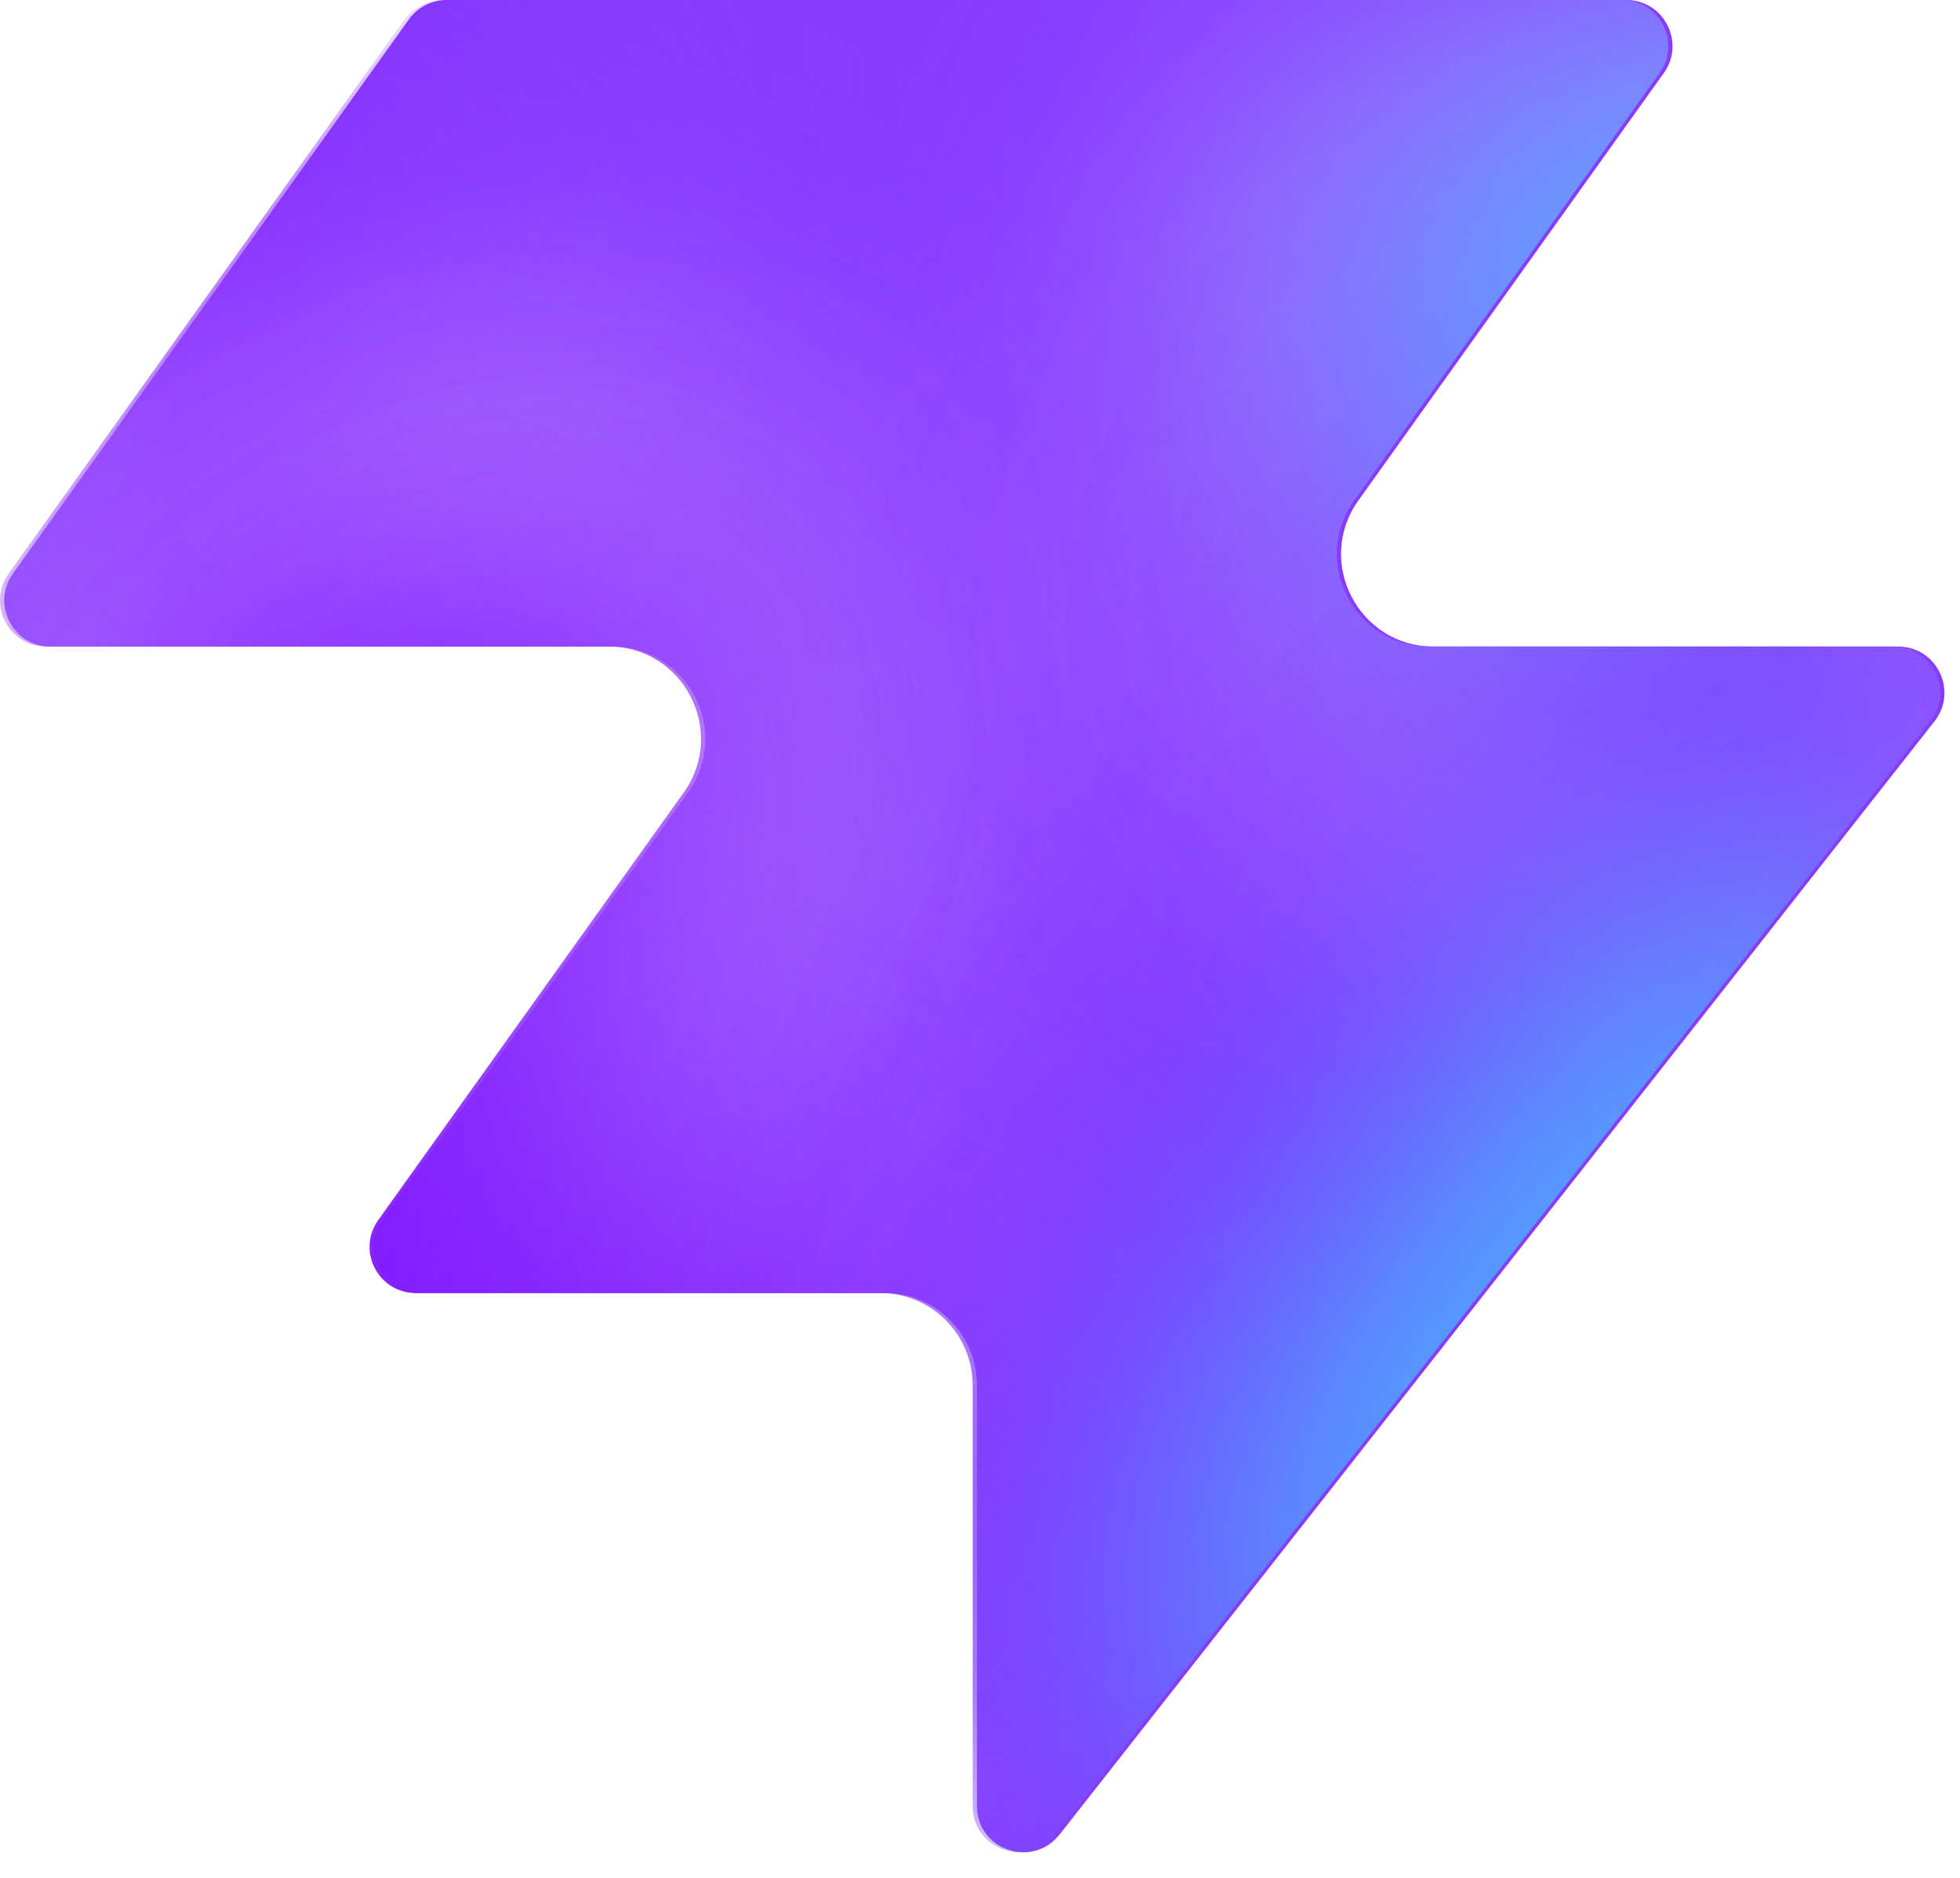
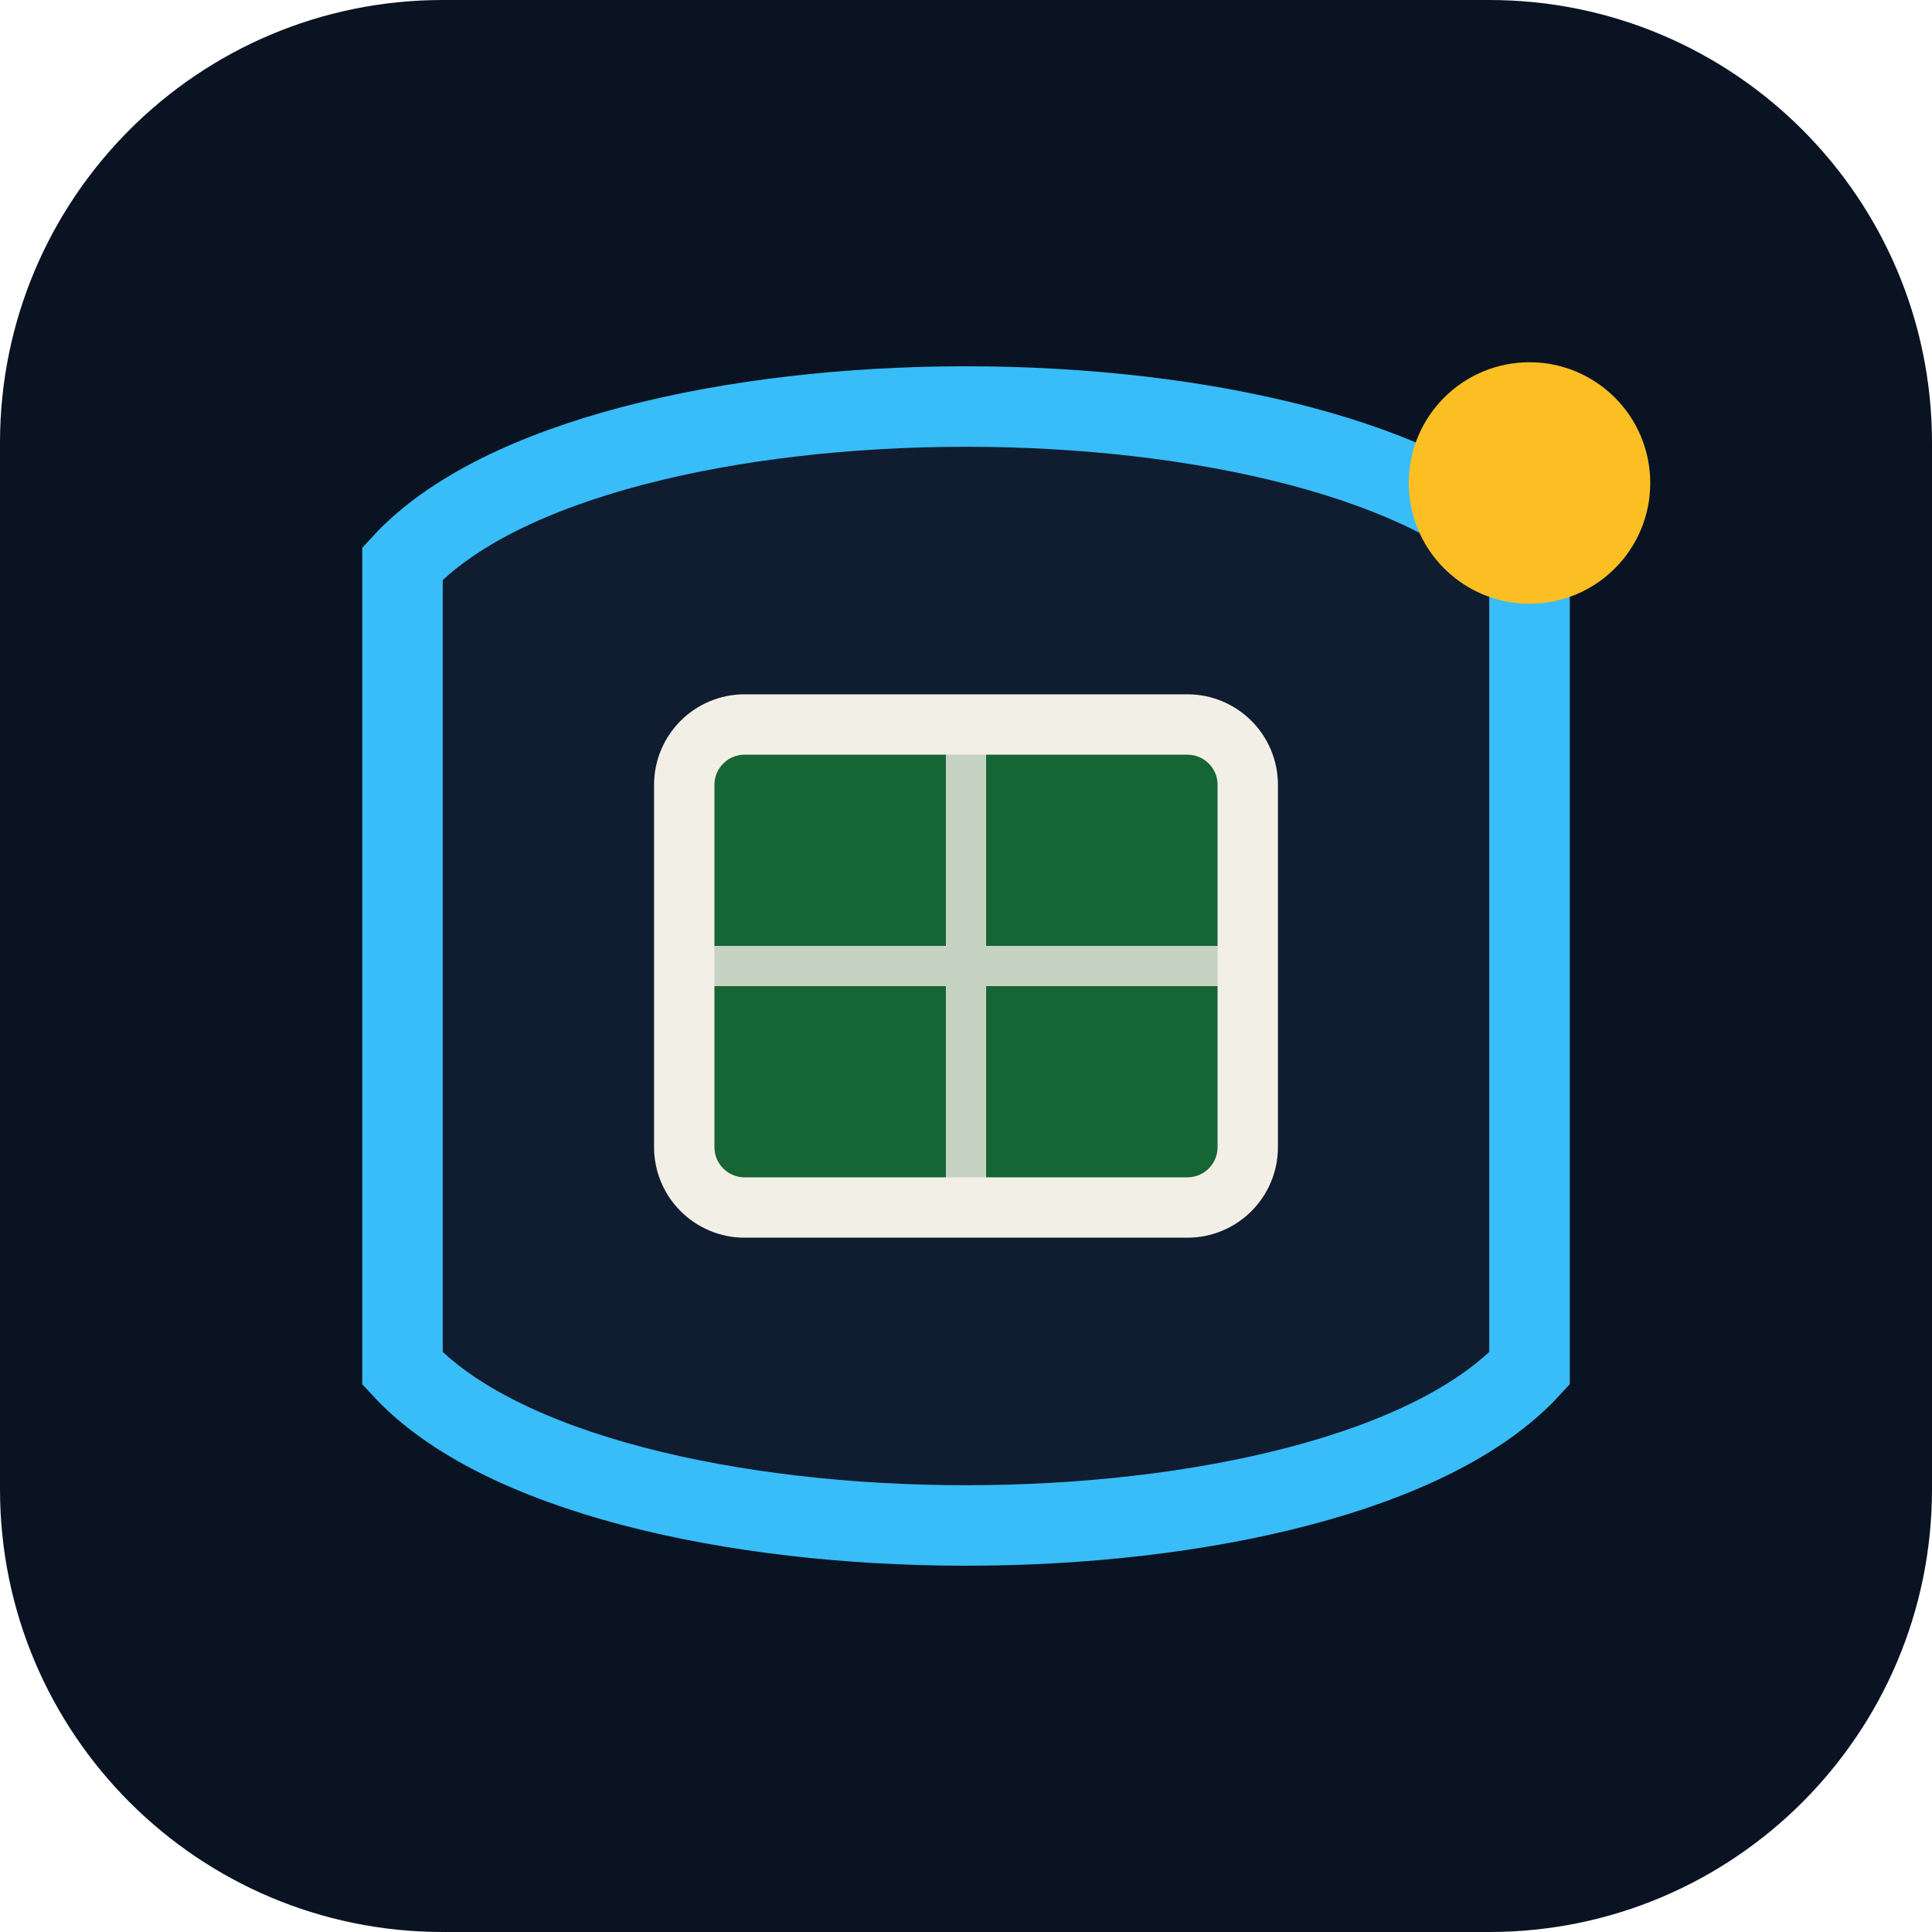
- <svg xmlns="http://www.w3.org/2000/svg" width="48" height="46" fill="none" viewBox="0 0 48 46">
-   <path fill="#863bff" d="M25.946 44.938c-.664.845-2.021.375-2.021-.698V33.937a2.26 2.26 0 0 0-2.262-2.262H10.287c-.92 0-1.456-1.04-.92-1.788l7.48-10.471c1.07-1.497 0-3.578-1.842-3.578H1.237c-.92 0-1.456-1.04-.92-1.788L10.013.474c.214-.297.556-.474.92-.474h28.894c.92 0 1.456 1.04.92 1.788l-7.48 10.471c-1.07 1.498 0 3.579 1.842 3.579h11.377c.943 0 1.473 1.088.89 1.83L25.947 44.94z" style="fill:#863bff;fill:color(display-p3 .525 .23 1);fill-opacity:1" />
-   <mask id="a" width="48" height="46" x="0" y="0" maskUnits="userSpaceOnUse" style="mask-type:alpha">
-     <path fill="#000" d="M25.842 44.938c-.664.844-2.021.375-2.021-.698V33.937a2.26 2.26 0 0 0-2.262-2.262H10.183c-.92 0-1.456-1.04-.92-1.788l7.48-10.471c1.07-1.498 0-3.579-1.842-3.579H1.133c-.92 0-1.456-1.04-.92-1.787L9.91.473c.214-.297.556-.474.92-.474h28.894c.92 0 1.456 1.04.92 1.788l-7.48 10.471c-1.07 1.498 0 3.578 1.842 3.578h11.377c.943 0 1.473 1.088.89 1.832L25.843 44.94z" style="fill:#000;fill-opacity:1" />
-   </mask>
-   <g mask="url(#a)">
-     <g filter="url(#b)">
-       <ellipse cx="5.508" cy="14.704" fill="#ede6ff" rx="5.508" ry="14.704" style="fill:#ede6ff;fill:color(display-p3 .927 .903 1);fill-opacity:1" transform="matrix(.00324 1 1 -.00324 -4.47 31.516)" />
-     </g>
-     <g filter="url(#c)">
-       <ellipse cx="10.399" cy="29.851" fill="#ede6ff" rx="10.399" ry="29.851" style="fill:#ede6ff;fill:color(display-p3 .927 .903 1);fill-opacity:1" transform="matrix(.00324 1 1 -.00324 -39.328 7.883)" />
-     </g>
-     <g filter="url(#d)">
-       <ellipse cx="5.508" cy="30.487" fill="#7e14ff" rx="5.508" ry="30.487" style="fill:#7e14ff;fill:color(display-p3 .492 .077 1);fill-opacity:1" transform="rotate(89.814 -25.913 -14.639)scale(1 -1)" />
-     </g>
-     <g filter="url(#e)">
-       <ellipse cx="5.508" cy="30.599" fill="#7e14ff" rx="5.508" ry="30.599" style="fill:#7e14ff;fill:color(display-p3 .492 .077 1);fill-opacity:1" transform="rotate(89.814 -32.644 -3.334)scale(1 -1)" />
-     </g>
-     <g filter="url(#f)">
-       <ellipse cx="5.508" cy="30.599" fill="#7e14ff" rx="5.508" ry="30.599" style="fill:#7e14ff;fill:color(display-p3 .492 .077 1);fill-opacity:1" transform="matrix(.00324 1 1 -.00324 -34.34 30.47)" />
-     </g>
-     <g filter="url(#g)">
-       <ellipse cx="14.072" cy="22.078" fill="#ede6ff" rx="14.072" ry="22.078" style="fill:#ede6ff;fill:color(display-p3 .927 .903 1);fill-opacity:1" transform="rotate(93.35 24.506 48.493)scale(-1 1)" />
-     </g>
-     <g filter="url(#h)">
-       <ellipse cx="3.47" cy="21.501" fill="#7e14ff" rx="3.47" ry="21.501" style="fill:#7e14ff;fill:color(display-p3 .492 .077 1);fill-opacity:1" transform="rotate(89.009 28.708 47.59)scale(-1 1)" />
-     </g>
-     <g filter="url(#i)">
-       <ellipse cx="3.47" cy="21.501" fill="#7e14ff" rx="3.47" ry="21.501" style="fill:#7e14ff;fill:color(display-p3 .492 .077 1);fill-opacity:1" transform="rotate(89.009 28.708 47.59)scale(-1 1)" />
-     </g>
-     <g filter="url(#j)">
-       <ellipse cx=".387" cy="8.972" fill="#7e14ff" rx="4.407" ry="29.108" style="fill:#7e14ff;fill:color(display-p3 .492 .077 1);fill-opacity:1" transform="rotate(39.51 .387 8.972)" />
-     </g>
-     <g filter="url(#k)">
-       <ellipse cx="47.523" cy="-6.092" fill="#7e14ff" rx="4.407" ry="29.108" style="fill:#7e14ff;fill:color(display-p3 .492 .077 1);fill-opacity:1" transform="rotate(37.892 47.523 -6.092)" />
-     </g>
-     <g filter="url(#l)">
-       <ellipse cx="41.412" cy="6.333" fill="#47bfff" rx="5.971" ry="9.665" style="fill:#47bfff;fill:color(display-p3 .28 .748 1);fill-opacity:1" transform="rotate(37.892 41.412 6.333)" />
-     </g>
-     <g filter="url(#m)">
-       <ellipse cx="-1.879" cy="38.332" fill="#7e14ff" rx="4.407" ry="29.108" style="fill:#7e14ff;fill:color(display-p3 .492 .077 1);fill-opacity:1" transform="rotate(37.892 -1.88 38.332)" />
-     </g>
-     <g filter="url(#n)">
-       <ellipse cx="-1.879" cy="38.332" fill="#7e14ff" rx="4.407" ry="29.108" style="fill:#7e14ff;fill:color(display-p3 .492 .077 1);fill-opacity:1" transform="rotate(37.892 -1.88 38.332)" />
-     </g>
-     <g filter="url(#o)">
-       <ellipse cx="35.651" cy="29.907" fill="#7e14ff" rx="4.407" ry="29.108" style="fill:#7e14ff;fill:color(display-p3 .492 .077 1);fill-opacity:1" transform="rotate(37.892 35.651 29.907)" />
-     </g>
-     <g filter="url(#p)">
-       <ellipse cx="38.418" cy="32.4" fill="#47bfff" rx="5.971" ry="15.297" style="fill:#47bfff;fill:color(display-p3 .28 .748 1);fill-opacity:1" transform="rotate(37.892 38.418 32.4)" />
-     </g>
-   </g>
-   <defs>
-     <filter id="b" width="60.045" height="41.654" x="-19.77" y="16.149" color-interpolation-filters="sRGB" filterUnits="userSpaceOnUse">
-       <feFlood flood-opacity="0" result="BackgroundImageFix" />
-       <feBlend in="SourceGraphic" in2="BackgroundImageFix" result="shape" />
-       <feGaussianBlur result="effect1_foregroundBlur_2002_17158" stdDeviation="7.659" />
-     </filter>
-     <filter id="c" width="90.34" height="51.437" x="-54.613" y="-7.533" color-interpolation-filters="sRGB" filterUnits="userSpaceOnUse">
-       <feFlood flood-opacity="0" result="BackgroundImageFix" />
-       <feBlend in="SourceGraphic" in2="BackgroundImageFix" result="shape" />
-       <feGaussianBlur result="effect1_foregroundBlur_2002_17158" stdDeviation="7.659" />
-     </filter>
-     <filter id="d" width="79.355" height="29.4" x="-49.64" y="2.03" color-interpolation-filters="sRGB" filterUnits="userSpaceOnUse">
-       <feFlood flood-opacity="0" result="BackgroundImageFix" />
-       <feBlend in="SourceGraphic" in2="BackgroundImageFix" result="shape" />
-       <feGaussianBlur result="effect1_foregroundBlur_2002_17158" stdDeviation="4.596" />
-     </filter>
-     <filter id="e" width="79.579" height="29.4" x="-45.045" y="20.029" color-interpolation-filters="sRGB" filterUnits="userSpaceOnUse">
-       <feFlood flood-opacity="0" result="BackgroundImageFix" />
-       <feBlend in="SourceGraphic" in2="BackgroundImageFix" result="shape" />
-       <feGaussianBlur result="effect1_foregroundBlur_2002_17158" stdDeviation="4.596" />
-     </filter>
-     <filter id="f" width="79.579" height="29.4" x="-43.513" y="21.178" color-interpolation-filters="sRGB" filterUnits="userSpaceOnUse">
-       <feFlood flood-opacity="0" result="BackgroundImageFix" />
-       <feBlend in="SourceGraphic" in2="BackgroundImageFix" result="shape" />
-       <feGaussianBlur result="effect1_foregroundBlur_2002_17158" stdDeviation="4.596" />
-     </filter>
-     <filter id="g" width="74.749" height="58.852" x="15.756" y="-17.901" color-interpolation-filters="sRGB" filterUnits="userSpaceOnUse">
-       <feFlood flood-opacity="0" result="BackgroundImageFix" />
-       <feBlend in="SourceGraphic" in2="BackgroundImageFix" result="shape" />
-       <feGaussianBlur result="effect1_foregroundBlur_2002_17158" stdDeviation="7.659" />
-     </filter>
-     <filter id="h" width="61.377" height="25.362" x="23.548" y="2.284" color-interpolation-filters="sRGB" filterUnits="userSpaceOnUse">
-       <feFlood flood-opacity="0" result="BackgroundImageFix" />
-       <feBlend in="SourceGraphic" in2="BackgroundImageFix" result="shape" />
-       <feGaussianBlur result="effect1_foregroundBlur_2002_17158" stdDeviation="4.596" />
-     </filter>
-     <filter id="i" width="61.377" height="25.362" x="23.548" y="2.284" color-interpolation-filters="sRGB" filterUnits="userSpaceOnUse">
-       <feFlood flood-opacity="0" result="BackgroundImageFix" />
-       <feBlend in="SourceGraphic" in2="BackgroundImageFix" result="shape" />
-       <feGaussianBlur result="effect1_foregroundBlur_2002_17158" stdDeviation="4.596" />
-     </filter>
-     <filter id="j" width="56.045" height="63.649" x="-27.636" y="-22.853" color-interpolation-filters="sRGB" filterUnits="userSpaceOnUse">
-       <feFlood flood-opacity="0" result="BackgroundImageFix" />
-       <feBlend in="SourceGraphic" in2="BackgroundImageFix" result="shape" />
-       <feGaussianBlur result="effect1_foregroundBlur_2002_17158" stdDeviation="4.596" />
-     </filter>
-     <filter id="k" width="54.814" height="64.646" x="20.116" y="-38.415" color-interpolation-filters="sRGB" filterUnits="userSpaceOnUse">
-       <feFlood flood-opacity="0" result="BackgroundImageFix" />
-       <feBlend in="SourceGraphic" in2="BackgroundImageFix" result="shape" />
-       <feGaussianBlur result="effect1_foregroundBlur_2002_17158" stdDeviation="4.596" />
-     </filter>
-     <filter id="l" width="33.541" height="35.313" x="24.641" y="-11.323" color-interpolation-filters="sRGB" filterUnits="userSpaceOnUse">
-       <feFlood flood-opacity="0" result="BackgroundImageFix" />
-       <feBlend in="SourceGraphic" in2="BackgroundImageFix" result="shape" />
-       <feGaussianBlur result="effect1_foregroundBlur_2002_17158" stdDeviation="4.596" />
-     </filter>
-     <filter id="m" width="54.814" height="64.646" x="-29.286" y="6.009" color-interpolation-filters="sRGB" filterUnits="userSpaceOnUse">
-       <feFlood flood-opacity="0" result="BackgroundImageFix" />
-       <feBlend in="SourceGraphic" in2="BackgroundImageFix" result="shape" />
-       <feGaussianBlur result="effect1_foregroundBlur_2002_17158" stdDeviation="4.596" />
-     </filter>
-     <filter id="n" width="54.814" height="64.646" x="-29.286" y="6.009" color-interpolation-filters="sRGB" filterUnits="userSpaceOnUse">
-       <feFlood flood-opacity="0" result="BackgroundImageFix" />
-       <feBlend in="SourceGraphic" in2="BackgroundImageFix" result="shape" />
-       <feGaussianBlur result="effect1_foregroundBlur_2002_17158" stdDeviation="4.596" />
-     </filter>
-     <filter id="o" width="54.814" height="64.646" x="8.244" y="-2.416" color-interpolation-filters="sRGB" filterUnits="userSpaceOnUse">
-       <feFlood flood-opacity="0" result="BackgroundImageFix" />
-       <feBlend in="SourceGraphic" in2="BackgroundImageFix" result="shape" />
-       <feGaussianBlur result="effect1_foregroundBlur_2002_17158" stdDeviation="4.596" />
-     </filter>
-     <filter id="p" width="39.409" height="43.623" x="18.713" y="10.588" color-interpolation-filters="sRGB" filterUnits="userSpaceOnUse">
-       <feFlood flood-opacity="0" result="BackgroundImageFix" />
-       <feBlend in="SourceGraphic" in2="BackgroundImageFix" result="shape" />
-       <feGaussianBlur result="effect1_foregroundBlur_2002_17158" stdDeviation="4.596" />
-     </filter>
-   </defs>
+ <svg xmlns="http://www.w3.org/2000/svg" viewBox="0 0 48 48">
+   <rect width="48" height="48" rx="11" fill="#0A1322" />
+   <path d="M10 14c4.8-5.2 23.2-5.2 28 0v20c-4.8 5.2-23.2 5.2-28 0Z" fill="#101C30" stroke="#38BDF8" stroke-width="2" />
+   <rect x="17" y="18" width="14" height="12" rx="1.5" fill="#166534" stroke="#F2EFE6" stroke-width="1.5" />
+   <path d="M24 18v12M17 24h14" stroke="#F2EFE6" stroke-width="1" opacity=".8" />
+   <circle cx="38" cy="12" r="3" fill="#FBBF24" />
</svg>
